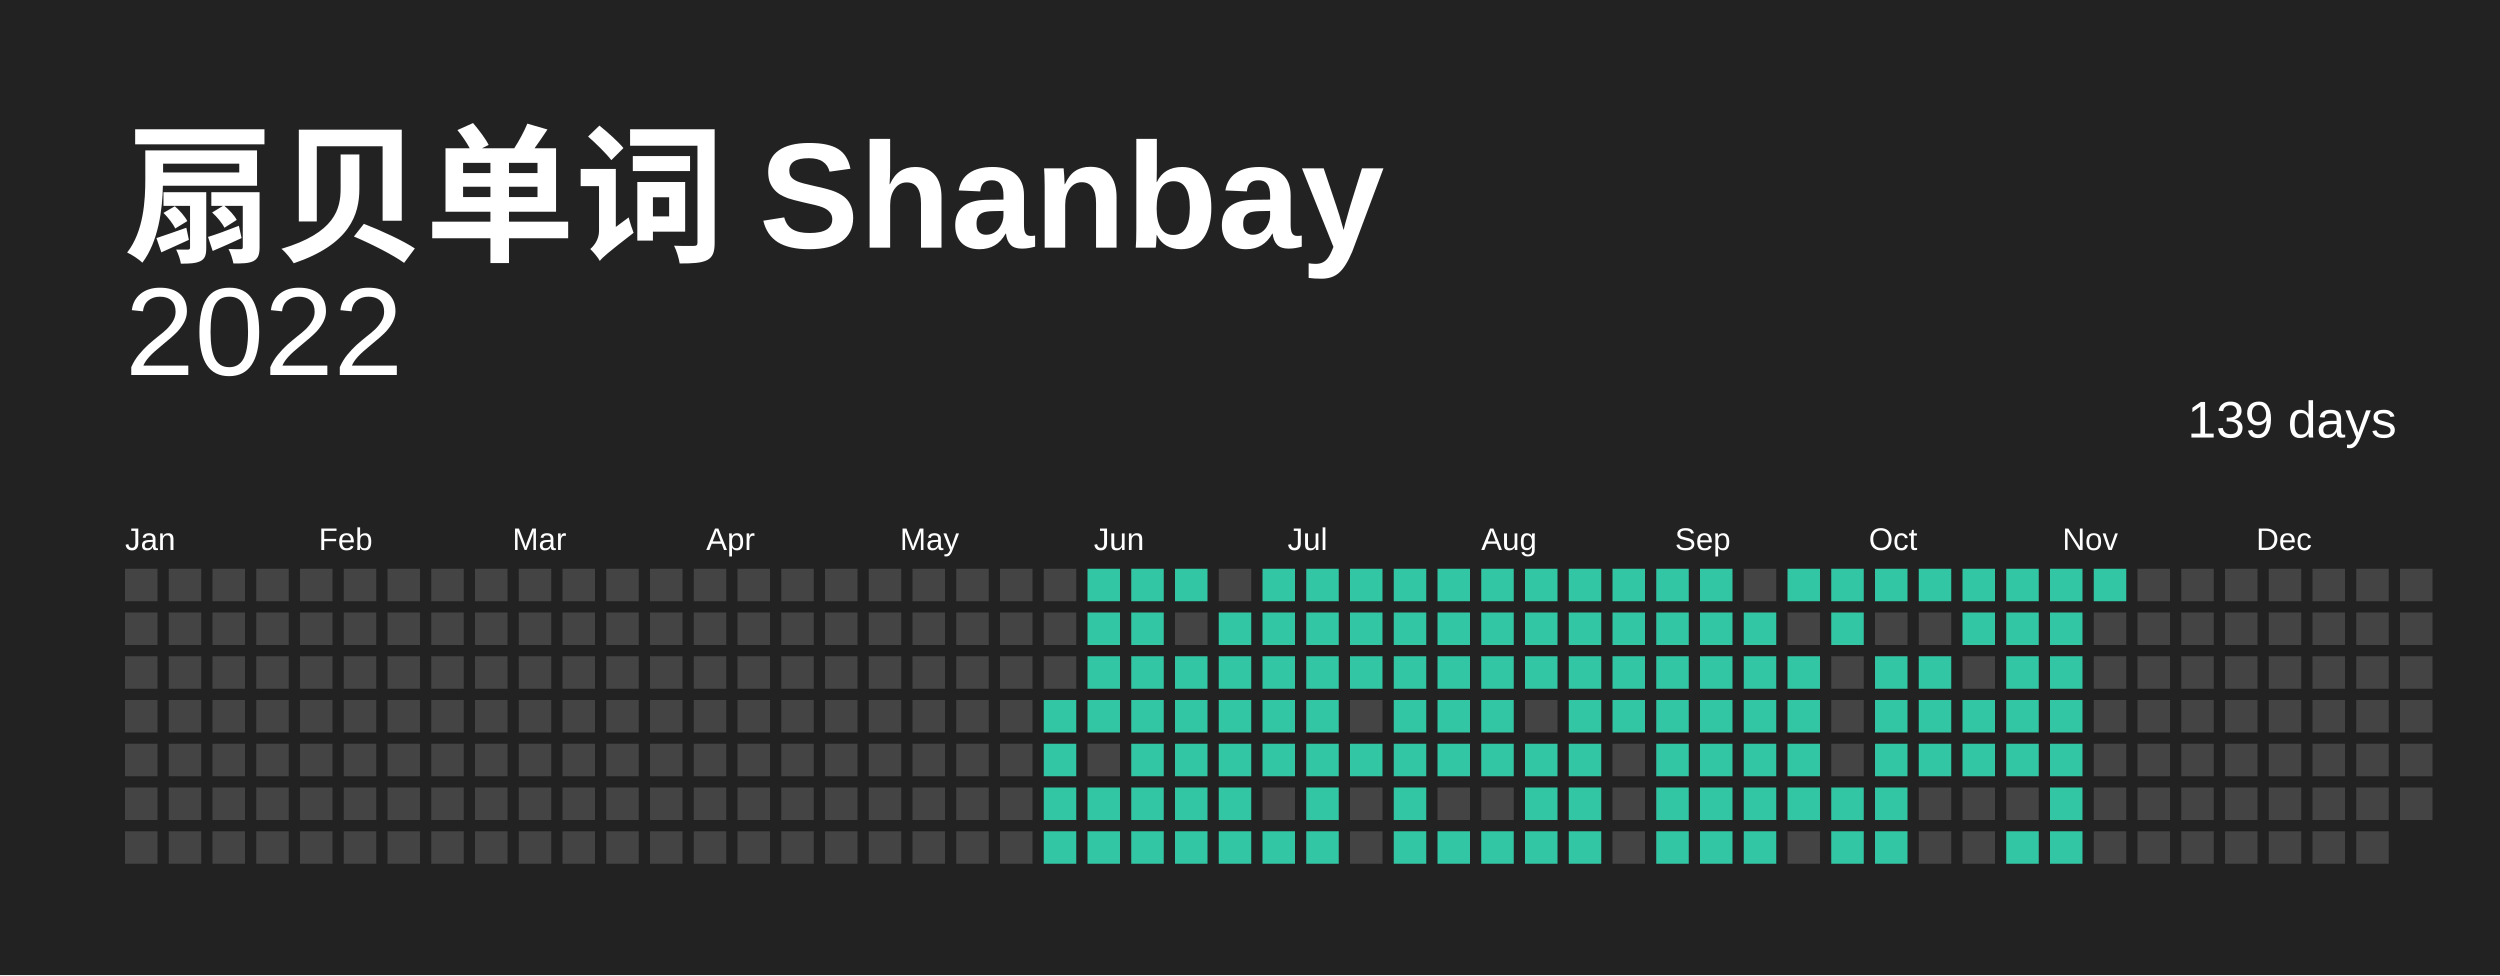
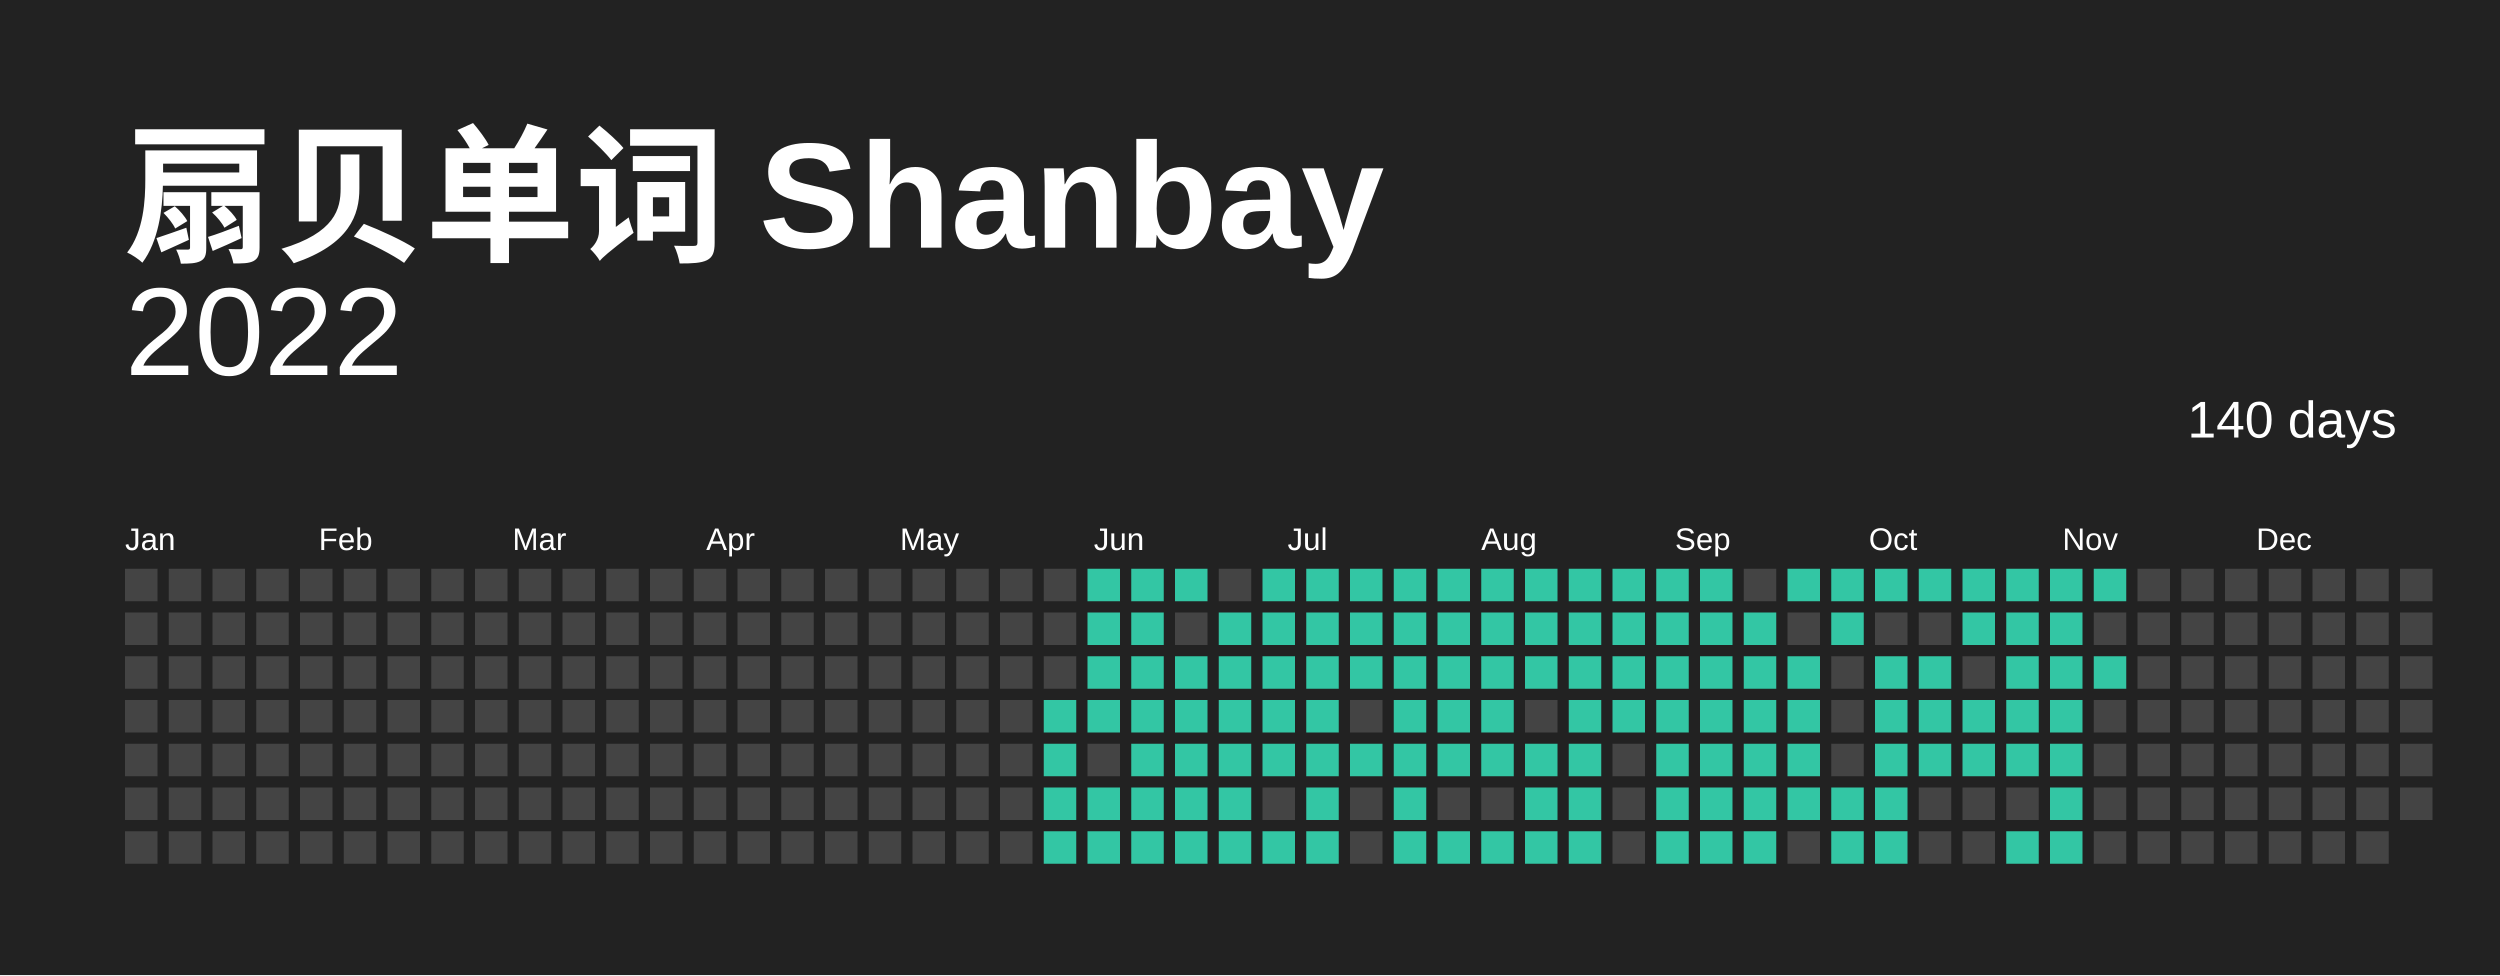
<svg xmlns="http://www.w3.org/2000/svg" baseProfile="full" height="78mm" version="1.1" viewBox="0,0,200,78" width="200mm">
  <defs />
  <rect fill="#222222" height="78" width="200" x="0" y="0" />
  <text fill="#FFFFFF" style="font-size:12px; font-family:Arial; font-weight:bold;" x="10" y="20"> 扇贝单词 Shanbay</text>
  <text alignment-baseline="hanging" fill="#FFFFFF" style="font-size:10.0px; font-family:Arial;" x="10" y="30">2022</text>
-   <text alignment-baseline="hanging" fill="#FFFFFF" style="font-size:4.125px; font-family:Arial;" x="175" y="35">139 days</text>
+   <text alignment-baseline="hanging" fill="#FFFFFF" style="font-size:4.125px; font-family:Arial;" x="175" y="35">140 days</text>
  <text fill="#FFFFFF" style="font-size:2.5px; font-family:Arial" x="10.0" y="44">Jan</text>
  <text fill="#FFFFFF" style="font-size:2.5px; font-family:Arial" x="25.5" y="44">Feb</text>
  <text fill="#FFFFFF" style="font-size:2.5px; font-family:Arial" x="41.0" y="44">Mar</text>
  <text fill="#FFFFFF" style="font-size:2.5px; font-family:Arial" x="56.5" y="44">Apr</text>
  <text fill="#FFFFFF" style="font-size:2.5px; font-family:Arial" x="72.0" y="44">May</text>
  <text fill="#FFFFFF" style="font-size:2.5px; font-family:Arial" x="87.5" y="44">Jun</text>
  <text fill="#FFFFFF" style="font-size:2.5px; font-family:Arial" x="103.0" y="44">Jul</text>
  <text fill="#FFFFFF" style="font-size:2.5px; font-family:Arial" x="118.5" y="44">Aug</text>
  <text fill="#FFFFFF" style="font-size:2.5px; font-family:Arial" x="134.0" y="44">Sep</text>
  <text fill="#FFFFFF" style="font-size:2.5px; font-family:Arial" x="149.5" y="44">Oct</text>
  <text fill="#FFFFFF" style="font-size:2.5px; font-family:Arial" x="165.0" y="44">Nov</text>
  <text fill="#FFFFFF" style="font-size:2.5px; font-family:Arial" x="180.5" y="44">Dec</text>
  <rect fill="#444444" height="2.6" width="2.6" x="10.0" y="45.5" />
  <rect fill="#444444" height="2.6" width="2.6" x="10.0" y="49.0" />
  <rect fill="#444444" height="2.6" width="2.6" x="10.0" y="52.5" />
  <rect fill="#444444" height="2.6" width="2.6" x="10.0" y="56.0" />
  <rect fill="#444444" height="2.6" width="2.6" x="10.0" y="59.5" />
  <rect fill="#444444" height="2.6" width="2.6" x="10.0" y="63.0" />
  <rect fill="#444444" height="2.6" width="2.6" x="10.0" y="66.5" />
  <rect fill="#444444" height="2.6" width="2.6" x="13.5" y="45.5" />
  <rect fill="#444444" height="2.6" width="2.6" x="13.5" y="49.0" />
  <rect fill="#444444" height="2.6" width="2.6" x="13.5" y="52.5" />
  <rect fill="#444444" height="2.6" width="2.6" x="13.5" y="56.0" />
  <rect fill="#444444" height="2.6" width="2.6" x="13.5" y="59.5" />
  <rect fill="#444444" height="2.6" width="2.6" x="13.5" y="63.0" />
  <rect fill="#444444" height="2.6" width="2.6" x="13.5" y="66.5" />
  <rect fill="#444444" height="2.6" width="2.6" x="17.0" y="45.5" />
  <rect fill="#444444" height="2.6" width="2.6" x="17.0" y="49.0" />
  <rect fill="#444444" height="2.6" width="2.6" x="17.0" y="52.5" />
  <rect fill="#444444" height="2.6" width="2.6" x="17.0" y="56.0" />
  <rect fill="#444444" height="2.6" width="2.6" x="17.0" y="59.5" />
  <rect fill="#444444" height="2.6" width="2.6" x="17.0" y="63.0" />
  <rect fill="#444444" height="2.6" width="2.6" x="17.0" y="66.5" />
  <rect fill="#444444" height="2.6" width="2.6" x="20.5" y="45.5" />
  <rect fill="#444444" height="2.6" width="2.6" x="20.5" y="49.0" />
  <rect fill="#444444" height="2.6" width="2.6" x="20.5" y="52.5" />
  <rect fill="#444444" height="2.6" width="2.6" x="20.5" y="56.0" />
  <rect fill="#444444" height="2.6" width="2.6" x="20.5" y="59.5" />
  <rect fill="#444444" height="2.6" width="2.6" x="20.5" y="63.0" />
  <rect fill="#444444" height="2.6" width="2.6" x="20.5" y="66.5" />
  <rect fill="#444444" height="2.6" width="2.6" x="24.0" y="45.5" />
  <rect fill="#444444" height="2.6" width="2.6" x="24.0" y="49.0" />
  <rect fill="#444444" height="2.6" width="2.6" x="24.0" y="52.5" />
  <rect fill="#444444" height="2.6" width="2.6" x="24.0" y="56.0" />
  <rect fill="#444444" height="2.6" width="2.6" x="24.0" y="59.5" />
  <rect fill="#444444" height="2.6" width="2.6" x="24.0" y="63.0" />
  <rect fill="#444444" height="2.6" width="2.6" x="24.0" y="66.5" />
  <rect fill="#444444" height="2.6" width="2.6" x="27.5" y="45.5" />
  <rect fill="#444444" height="2.6" width="2.6" x="27.5" y="49.0" />
  <rect fill="#444444" height="2.6" width="2.6" x="27.5" y="52.5" />
  <rect fill="#444444" height="2.6" width="2.6" x="27.5" y="56.0" />
  <rect fill="#444444" height="2.6" width="2.6" x="27.5" y="59.5" />
  <rect fill="#444444" height="2.6" width="2.6" x="27.5" y="63.0" />
  <rect fill="#444444" height="2.6" width="2.6" x="27.5" y="66.5" />
  <rect fill="#444444" height="2.6" width="2.6" x="31.0" y="45.5" />
  <rect fill="#444444" height="2.6" width="2.6" x="31.0" y="49.0" />
  <rect fill="#444444" height="2.6" width="2.6" x="31.0" y="52.5" />
  <rect fill="#444444" height="2.6" width="2.6" x="31.0" y="56.0" />
  <rect fill="#444444" height="2.6" width="2.6" x="31.0" y="59.5" />
  <rect fill="#444444" height="2.6" width="2.6" x="31.0" y="63.0" />
  <rect fill="#444444" height="2.6" width="2.6" x="31.0" y="66.5" />
  <rect fill="#444444" height="2.6" width="2.6" x="34.5" y="45.5" />
  <rect fill="#444444" height="2.6" width="2.6" x="34.5" y="49.0" />
  <rect fill="#444444" height="2.6" width="2.6" x="34.5" y="52.5" />
  <rect fill="#444444" height="2.6" width="2.6" x="34.5" y="56.0" />
  <rect fill="#444444" height="2.6" width="2.6" x="34.5" y="59.5" />
  <rect fill="#444444" height="2.6" width="2.6" x="34.5" y="63.0" />
  <rect fill="#444444" height="2.6" width="2.6" x="34.5" y="66.5" />
  <rect fill="#444444" height="2.6" width="2.6" x="38.0" y="45.5" />
  <rect fill="#444444" height="2.6" width="2.6" x="38.0" y="49.0" />
  <rect fill="#444444" height="2.6" width="2.6" x="38.0" y="52.5" />
  <rect fill="#444444" height="2.6" width="2.6" x="38.0" y="56.0" />
  <rect fill="#444444" height="2.6" width="2.6" x="38.0" y="59.5" />
  <rect fill="#444444" height="2.6" width="2.6" x="38.0" y="63.0" />
  <rect fill="#444444" height="2.6" width="2.6" x="38.0" y="66.5" />
  <rect fill="#444444" height="2.6" width="2.6" x="41.5" y="45.5" />
  <rect fill="#444444" height="2.6" width="2.6" x="41.5" y="49.0" />
  <rect fill="#444444" height="2.6" width="2.6" x="41.5" y="52.5" />
  <rect fill="#444444" height="2.6" width="2.6" x="41.5" y="56.0" />
  <rect fill="#444444" height="2.6" width="2.6" x="41.5" y="59.5" />
  <rect fill="#444444" height="2.6" width="2.6" x="41.5" y="63.0" />
  <rect fill="#444444" height="2.6" width="2.6" x="41.5" y="66.5" />
  <rect fill="#444444" height="2.6" width="2.6" x="45.0" y="45.5" />
  <rect fill="#444444" height="2.6" width="2.6" x="45.0" y="49.0" />
  <rect fill="#444444" height="2.6" width="2.6" x="45.0" y="52.5" />
  <rect fill="#444444" height="2.6" width="2.6" x="45.0" y="56.0" />
  <rect fill="#444444" height="2.6" width="2.6" x="45.0" y="59.5" />
  <rect fill="#444444" height="2.6" width="2.6" x="45.0" y="63.0" />
  <rect fill="#444444" height="2.6" width="2.6" x="45.0" y="66.5" />
  <rect fill="#444444" height="2.6" width="2.6" x="48.5" y="45.5" />
  <rect fill="#444444" height="2.6" width="2.6" x="48.5" y="49.0" />
  <rect fill="#444444" height="2.6" width="2.6" x="48.5" y="52.5" />
  <rect fill="#444444" height="2.6" width="2.6" x="48.5" y="56.0" />
  <rect fill="#444444" height="2.6" width="2.6" x="48.5" y="59.5" />
  <rect fill="#444444" height="2.6" width="2.6" x="48.5" y="63.0" />
  <rect fill="#444444" height="2.6" width="2.6" x="48.5" y="66.5" />
  <rect fill="#444444" height="2.6" width="2.6" x="52.0" y="45.5" />
  <rect fill="#444444" height="2.6" width="2.6" x="52.0" y="49.0" />
  <rect fill="#444444" height="2.6" width="2.6" x="52.0" y="52.5" />
  <rect fill="#444444" height="2.6" width="2.6" x="52.0" y="56.0" />
  <rect fill="#444444" height="2.6" width="2.6" x="52.0" y="59.5" />
  <rect fill="#444444" height="2.6" width="2.6" x="52.0" y="63.0" />
  <rect fill="#444444" height="2.6" width="2.6" x="52.0" y="66.5" />
  <rect fill="#444444" height="2.6" width="2.6" x="55.5" y="45.5" />
  <rect fill="#444444" height="2.6" width="2.6" x="55.5" y="49.0" />
  <rect fill="#444444" height="2.6" width="2.6" x="55.5" y="52.5" />
  <rect fill="#444444" height="2.6" width="2.6" x="55.5" y="56.0" />
  <rect fill="#444444" height="2.6" width="2.6" x="55.5" y="59.5" />
  <rect fill="#444444" height="2.6" width="2.6" x="55.5" y="63.0" />
  <rect fill="#444444" height="2.6" width="2.6" x="55.5" y="66.5" />
  <rect fill="#444444" height="2.6" width="2.6" x="59.0" y="45.5" />
  <rect fill="#444444" height="2.6" width="2.6" x="59.0" y="49.0" />
  <rect fill="#444444" height="2.6" width="2.6" x="59.0" y="52.5" />
  <rect fill="#444444" height="2.6" width="2.6" x="59.0" y="56.0" />
  <rect fill="#444444" height="2.6" width="2.6" x="59.0" y="59.5" />
  <rect fill="#444444" height="2.6" width="2.6" x="59.0" y="63.0" />
  <rect fill="#444444" height="2.6" width="2.6" x="59.0" y="66.5" />
  <rect fill="#444444" height="2.6" width="2.6" x="62.5" y="45.5" />
  <rect fill="#444444" height="2.6" width="2.6" x="62.5" y="49.0" />
  <rect fill="#444444" height="2.6" width="2.6" x="62.5" y="52.5" />
  <rect fill="#444444" height="2.6" width="2.6" x="62.5" y="56.0" />
  <rect fill="#444444" height="2.6" width="2.6" x="62.5" y="59.5" />
  <rect fill="#444444" height="2.6" width="2.6" x="62.5" y="63.0" />
  <rect fill="#444444" height="2.6" width="2.6" x="62.5" y="66.5" />
  <rect fill="#444444" height="2.6" width="2.6" x="66.0" y="45.5" />
  <rect fill="#444444" height="2.6" width="2.6" x="66.0" y="49.0" />
  <rect fill="#444444" height="2.6" width="2.6" x="66.0" y="52.5" />
  <rect fill="#444444" height="2.6" width="2.6" x="66.0" y="56.0" />
  <rect fill="#444444" height="2.6" width="2.6" x="66.0" y="59.5" />
  <rect fill="#444444" height="2.6" width="2.6" x="66.0" y="63.0" />
  <rect fill="#444444" height="2.6" width="2.6" x="66.0" y="66.5" />
  <rect fill="#444444" height="2.6" width="2.6" x="69.5" y="45.5" />
  <rect fill="#444444" height="2.6" width="2.6" x="69.5" y="49.0" />
  <rect fill="#444444" height="2.6" width="2.6" x="69.5" y="52.5" />
  <rect fill="#444444" height="2.6" width="2.6" x="69.5" y="56.0" />
  <rect fill="#444444" height="2.6" width="2.6" x="69.5" y="59.5" />
  <rect fill="#444444" height="2.6" width="2.6" x="69.5" y="63.0" />
  <rect fill="#444444" height="2.6" width="2.6" x="69.5" y="66.5" />
  <rect fill="#444444" height="2.6" width="2.6" x="73.0" y="45.5" />
  <rect fill="#444444" height="2.6" width="2.6" x="73.0" y="49.0" />
  <rect fill="#444444" height="2.6" width="2.6" x="73.0" y="52.5" />
  <rect fill="#444444" height="2.6" width="2.6" x="73.0" y="56.0" />
  <rect fill="#444444" height="2.6" width="2.6" x="73.0" y="59.5" />
  <rect fill="#444444" height="2.6" width="2.6" x="73.0" y="63.0" />
  <rect fill="#444444" height="2.6" width="2.6" x="73.0" y="66.5" />
  <rect fill="#444444" height="2.6" width="2.6" x="76.5" y="45.5" />
  <rect fill="#444444" height="2.6" width="2.6" x="76.5" y="49.0" />
  <rect fill="#444444" height="2.6" width="2.6" x="76.5" y="52.5" />
  <rect fill="#444444" height="2.6" width="2.6" x="76.5" y="56.0" />
  <rect fill="#444444" height="2.6" width="2.6" x="76.5" y="59.5" />
  <rect fill="#444444" height="2.6" width="2.6" x="76.5" y="63.0" />
  <rect fill="#444444" height="2.6" width="2.6" x="76.5" y="66.5" />
  <rect fill="#444444" height="2.6" width="2.6" x="80.0" y="45.5" />
  <rect fill="#444444" height="2.6" width="2.6" x="80.0" y="49.0" />
  <rect fill="#444444" height="2.6" width="2.6" x="80.0" y="52.5" />
  <rect fill="#444444" height="2.6" width="2.6" x="80.0" y="56.0" />
  <rect fill="#444444" height="2.6" width="2.6" x="80.0" y="59.5" />
  <rect fill="#444444" height="2.6" width="2.6" x="80.0" y="63.0" />
  <rect fill="#444444" height="2.6" width="2.6" x="80.0" y="66.5" />
  <rect fill="#444444" height="2.6" width="2.6" x="83.5" y="45.5" />
  <rect fill="#444444" height="2.6" width="2.6" x="83.5" y="49.0" />
  <rect fill="#444444" height="2.6" width="2.6" x="83.5" y="52.5" />
  <rect fill="#33C6A4" height="2.6" width="2.6" x="83.5" y="56.0" />
  <rect fill="#33C6A4" height="2.6" width="2.6" x="83.5" y="59.5" />
  <rect fill="#33C6A4" height="2.6" width="2.6" x="83.5" y="63.0" />
  <rect fill="#33C6A4" height="2.6" width="2.6" x="83.5" y="66.5" />
  <rect fill="#33C6A4" height="2.6" width="2.6" x="87.0" y="45.5" />
  <rect fill="#33C6A4" height="2.6" width="2.6" x="87.0" y="49.0" />
  <rect fill="#33C6A4" height="2.6" width="2.6" x="87.0" y="52.5" />
  <rect fill="#33C6A4" height="2.6" width="2.6" x="87.0" y="56.0" />
  <rect fill="#444444" height="2.6" width="2.6" x="87.0" y="59.5" />
  <rect fill="#33C6A4" height="2.6" width="2.6" x="87.0" y="63.0" />
  <rect fill="#33C6A4" height="2.6" width="2.6" x="87.0" y="66.5" />
  <rect fill="#33C6A4" height="2.6" width="2.6" x="90.5" y="45.5" />
  <rect fill="#33C6A4" height="2.6" width="2.6" x="90.5" y="49.0" />
  <rect fill="#33C6A4" height="2.6" width="2.6" x="90.5" y="52.5" />
  <rect fill="#33C6A4" height="2.6" width="2.6" x="90.5" y="56.0" />
  <rect fill="#33C6A4" height="2.6" width="2.6" x="90.5" y="59.5" />
  <rect fill="#33C6A4" height="2.6" width="2.6" x="90.5" y="63.0" />
  <rect fill="#33C6A4" height="2.6" width="2.6" x="90.5" y="66.5" />
  <rect fill="#33C6A4" height="2.6" width="2.6" x="94.0" y="45.5" />
  <rect fill="#444444" height="2.6" width="2.6" x="94.0" y="49.0" />
  <rect fill="#33C6A4" height="2.6" width="2.6" x="94.0" y="52.5" />
  <rect fill="#33C6A4" height="2.6" width="2.6" x="94.0" y="56.0" />
  <rect fill="#33C6A4" height="2.6" width="2.6" x="94.0" y="59.5" />
  <rect fill="#33C6A4" height="2.6" width="2.6" x="94.0" y="63.0" />
  <rect fill="#33C6A4" height="2.6" width="2.6" x="94.0" y="66.5" />
  <rect fill="#444444" height="2.6" width="2.6" x="97.5" y="45.5" />
  <rect fill="#33C6A4" height="2.6" width="2.6" x="97.5" y="49.0" />
  <rect fill="#33C6A4" height="2.6" width="2.6" x="97.5" y="52.5" />
  <rect fill="#33C6A4" height="2.6" width="2.6" x="97.5" y="56.0" />
  <rect fill="#33C6A4" height="2.6" width="2.6" x="97.5" y="59.5" />
  <rect fill="#33C6A4" height="2.6" width="2.6" x="97.5" y="63.0" />
  <rect fill="#33C6A4" height="2.6" width="2.6" x="97.5" y="66.5" />
  <rect fill="#33C6A4" height="2.6" width="2.6" x="101.0" y="45.5" />
  <rect fill="#33C6A4" height="2.6" width="2.6" x="101.0" y="49.0" />
  <rect fill="#33C6A4" height="2.6" width="2.6" x="101.0" y="52.5" />
  <rect fill="#33C6A4" height="2.6" width="2.6" x="101.0" y="56.0" />
  <rect fill="#33C6A4" height="2.6" width="2.6" x="101.0" y="59.5" />
  <rect fill="#444444" height="2.6" width="2.6" x="101.0" y="63.0" />
  <rect fill="#33C6A4" height="2.6" width="2.6" x="101.0" y="66.5" />
  <rect fill="#33C6A4" height="2.6" width="2.6" x="104.5" y="45.5" />
  <rect fill="#33C6A4" height="2.6" width="2.6" x="104.5" y="49.0" />
  <rect fill="#33C6A4" height="2.6" width="2.6" x="104.5" y="52.5" />
  <rect fill="#33C6A4" height="2.6" width="2.6" x="104.5" y="56.0" />
  <rect fill="#33C6A4" height="2.6" width="2.6" x="104.5" y="59.5" />
  <rect fill="#33C6A4" height="2.6" width="2.6" x="104.5" y="63.0" />
  <rect fill="#33C6A4" height="2.6" width="2.6" x="104.5" y="66.5" />
  <rect fill="#33C6A4" height="2.6" width="2.6" x="108.0" y="45.5" />
  <rect fill="#33C6A4" height="2.6" width="2.6" x="108.0" y="49.0" />
  <rect fill="#33C6A4" height="2.6" width="2.6" x="108.0" y="52.5" />
  <rect fill="#444444" height="2.6" width="2.6" x="108.0" y="56.0" />
  <rect fill="#33C6A4" height="2.6" width="2.6" x="108.0" y="59.5" />
  <rect fill="#444444" height="2.6" width="2.6" x="108.0" y="63.0" />
  <rect fill="#444444" height="2.6" width="2.6" x="108.0" y="66.5" />
  <rect fill="#33C6A4" height="2.6" width="2.6" x="111.5" y="45.5" />
  <rect fill="#33C6A4" height="2.6" width="2.6" x="111.5" y="49.0" />
  <rect fill="#33C6A4" height="2.6" width="2.6" x="111.5" y="52.5" />
  <rect fill="#33C6A4" height="2.6" width="2.6" x="111.5" y="56.0" />
  <rect fill="#33C6A4" height="2.6" width="2.6" x="111.5" y="59.5" />
  <rect fill="#33C6A4" height="2.6" width="2.6" x="111.5" y="63.0" />
  <rect fill="#33C6A4" height="2.6" width="2.6" x="111.5" y="66.5" />
  <rect fill="#33C6A4" height="2.6" width="2.6" x="115.0" y="45.5" />
  <rect fill="#33C6A4" height="2.6" width="2.6" x="115.0" y="49.0" />
  <rect fill="#33C6A4" height="2.6" width="2.6" x="115.0" y="52.5" />
  <rect fill="#33C6A4" height="2.6" width="2.6" x="115.0" y="56.0" />
  <rect fill="#33C6A4" height="2.6" width="2.6" x="115.0" y="59.5" />
  <rect fill="#444444" height="2.6" width="2.6" x="115.0" y="63.0" />
  <rect fill="#33C6A4" height="2.6" width="2.6" x="115.0" y="66.5" />
  <rect fill="#33C6A4" height="2.6" width="2.6" x="118.5" y="45.5" />
  <rect fill="#33C6A4" height="2.6" width="2.6" x="118.5" y="49.0" />
  <rect fill="#33C6A4" height="2.6" width="2.6" x="118.5" y="52.5" />
  <rect fill="#33C6A4" height="2.6" width="2.6" x="118.5" y="56.0" />
  <rect fill="#33C6A4" height="2.6" width="2.6" x="118.5" y="59.5" />
  <rect fill="#444444" height="2.6" width="2.6" x="118.5" y="63.0" />
  <rect fill="#33C6A4" height="2.6" width="2.6" x="118.5" y="66.5" />
  <rect fill="#33C6A4" height="2.6" width="2.6" x="122.0" y="45.5" />
  <rect fill="#33C6A4" height="2.6" width="2.6" x="122.0" y="49.0" />
  <rect fill="#33C6A4" height="2.6" width="2.6" x="122.0" y="52.5" />
  <rect fill="#444444" height="2.6" width="2.6" x="122.0" y="56.0" />
  <rect fill="#33C6A4" height="2.6" width="2.6" x="122.0" y="59.5" />
  <rect fill="#33C6A4" height="2.6" width="2.6" x="122.0" y="63.0" />
  <rect fill="#33C6A4" height="2.6" width="2.6" x="122.0" y="66.5" />
  <rect fill="#33C6A4" height="2.6" width="2.6" x="125.5" y="45.5" />
  <rect fill="#33C6A4" height="2.6" width="2.6" x="125.5" y="49.0" />
  <rect fill="#33C6A4" height="2.6" width="2.6" x="125.5" y="52.5" />
  <rect fill="#33C6A4" height="2.6" width="2.6" x="125.5" y="56.0" />
  <rect fill="#33C6A4" height="2.6" width="2.6" x="125.5" y="59.5" />
  <rect fill="#33C6A4" height="2.6" width="2.6" x="125.5" y="63.0" />
  <rect fill="#33C6A4" height="2.6" width="2.6" x="125.5" y="66.5" />
  <rect fill="#33C6A4" height="2.6" width="2.6" x="129.0" y="45.5" />
  <rect fill="#33C6A4" height="2.6" width="2.6" x="129.0" y="49.0" />
  <rect fill="#33C6A4" height="2.6" width="2.6" x="129.0" y="52.5" />
  <rect fill="#33C6A4" height="2.6" width="2.6" x="129.0" y="56.0" />
  <rect fill="#444444" height="2.6" width="2.6" x="129.0" y="59.5" />
  <rect fill="#444444" height="2.6" width="2.6" x="129.0" y="63.0" />
  <rect fill="#444444" height="2.6" width="2.6" x="129.0" y="66.5" />
  <rect fill="#33C6A4" height="2.6" width="2.6" x="132.5" y="45.5" />
  <rect fill="#33C6A4" height="2.6" width="2.6" x="132.5" y="49.0" />
  <rect fill="#33C6A4" height="2.6" width="2.6" x="132.5" y="52.5" />
  <rect fill="#33C6A4" height="2.6" width="2.6" x="132.5" y="56.0" />
  <rect fill="#33C6A4" height="2.6" width="2.6" x="132.5" y="59.5" />
  <rect fill="#33C6A4" height="2.6" width="2.6" x="132.5" y="63.0" />
  <rect fill="#33C6A4" height="2.6" width="2.6" x="132.5" y="66.5" />
  <rect fill="#33C6A4" height="2.6" width="2.6" x="136.0" y="45.5" />
  <rect fill="#33C6A4" height="2.6" width="2.6" x="136.0" y="49.0" />
  <rect fill="#33C6A4" height="2.6" width="2.6" x="136.0" y="52.5" />
  <rect fill="#33C6A4" height="2.6" width="2.6" x="136.0" y="56.0" />
  <rect fill="#33C6A4" height="2.6" width="2.6" x="136.0" y="59.5" />
  <rect fill="#33C6A4" height="2.6" width="2.6" x="136.0" y="63.0" />
  <rect fill="#33C6A4" height="2.6" width="2.6" x="136.0" y="66.5" />
  <rect fill="#444444" height="2.6" width="2.6" x="139.5" y="45.5" />
  <rect fill="#33C6A4" height="2.6" width="2.6" x="139.5" y="49.0" />
  <rect fill="#33C6A4" height="2.6" width="2.6" x="139.5" y="52.5" />
  <rect fill="#33C6A4" height="2.6" width="2.6" x="139.5" y="56.0" />
  <rect fill="#33C6A4" height="2.6" width="2.6" x="139.5" y="59.5" />
  <rect fill="#33C6A4" height="2.6" width="2.6" x="139.5" y="63.0" />
  <rect fill="#33C6A4" height="2.6" width="2.6" x="139.5" y="66.5" />
  <rect fill="#33C6A4" height="2.6" width="2.6" x="143.0" y="45.5" />
  <rect fill="#444444" height="2.6" width="2.6" x="143.0" y="49.0" />
  <rect fill="#33C6A4" height="2.6" width="2.6" x="143.0" y="52.5" />
  <rect fill="#33C6A4" height="2.6" width="2.6" x="143.0" y="56.0" />
  <rect fill="#33C6A4" height="2.6" width="2.6" x="143.0" y="59.5" />
  <rect fill="#33C6A4" height="2.6" width="2.6" x="143.0" y="63.0" />
  <rect fill="#444444" height="2.6" width="2.6" x="143.0" y="66.5" />
  <rect fill="#33C6A4" height="2.6" width="2.6" x="146.5" y="45.5" />
  <rect fill="#33C6A4" height="2.6" width="2.6" x="146.5" y="49.0" />
  <rect fill="#444444" height="2.6" width="2.6" x="146.5" y="52.5" />
  <rect fill="#444444" height="2.6" width="2.6" x="146.5" y="56.0" />
  <rect fill="#444444" height="2.6" width="2.6" x="146.5" y="59.5" />
  <rect fill="#33C6A4" height="2.6" width="2.6" x="146.5" y="63.0" />
  <rect fill="#33C6A4" height="2.6" width="2.6" x="146.5" y="66.5" />
  <rect fill="#33C6A4" height="2.6" width="2.6" x="150.0" y="45.5" />
  <rect fill="#444444" height="2.6" width="2.6" x="150.0" y="49.0" />
  <rect fill="#33C6A4" height="2.6" width="2.6" x="150.0" y="52.5" />
  <rect fill="#33C6A4" height="2.6" width="2.6" x="150.0" y="56.0" />
  <rect fill="#33C6A4" height="2.6" width="2.6" x="150.0" y="59.5" />
  <rect fill="#33C6A4" height="2.6" width="2.6" x="150.0" y="63.0" />
  <rect fill="#33C6A4" height="2.6" width="2.6" x="150.0" y="66.5" />
  <rect fill="#33C6A4" height="2.6" width="2.6" x="153.5" y="45.5" />
  <rect fill="#444444" height="2.6" width="2.6" x="153.5" y="49.0" />
  <rect fill="#33C6A4" height="2.6" width="2.6" x="153.5" y="52.5" />
  <rect fill="#33C6A4" height="2.6" width="2.6" x="153.5" y="56.0" />
  <rect fill="#33C6A4" height="2.6" width="2.6" x="153.5" y="59.5" />
  <rect fill="#444444" height="2.6" width="2.6" x="153.5" y="63.0" />
  <rect fill="#444444" height="2.6" width="2.6" x="153.5" y="66.5" />
  <rect fill="#33C6A4" height="2.6" width="2.6" x="157.0" y="45.5" />
  <rect fill="#33C6A4" height="2.6" width="2.6" x="157.0" y="49.0" />
  <rect fill="#444444" height="2.6" width="2.6" x="157.0" y="52.5" />
  <rect fill="#33C6A4" height="2.6" width="2.6" x="157.0" y="56.0" />
  <rect fill="#33C6A4" height="2.6" width="2.6" x="157.0" y="59.5" />
  <rect fill="#444444" height="2.6" width="2.6" x="157.0" y="63.0" />
  <rect fill="#444444" height="2.6" width="2.6" x="157.0" y="66.5" />
  <rect fill="#33C6A4" height="2.6" width="2.6" x="160.5" y="45.5" />
  <rect fill="#33C6A4" height="2.6" width="2.6" x="160.5" y="49.0" />
  <rect fill="#33C6A4" height="2.6" width="2.6" x="160.5" y="52.5" />
  <rect fill="#33C6A4" height="2.6" width="2.6" x="160.5" y="56.0" />
  <rect fill="#33C6A4" height="2.6" width="2.6" x="160.5" y="59.5" />
  <rect fill="#444444" height="2.6" width="2.6" x="160.5" y="63.0" />
  <rect fill="#33C6A4" height="2.6" width="2.6" x="160.5" y="66.5" />
  <rect fill="#33C6A4" height="2.6" width="2.6" x="164.0" y="45.5" />
  <rect fill="#33C6A4" height="2.6" width="2.6" x="164.0" y="49.0" />
  <rect fill="#33C6A4" height="2.6" width="2.6" x="164.0" y="52.5" />
  <rect fill="#33C6A4" height="2.6" width="2.6" x="164.0" y="56.0" />
  <rect fill="#33C6A4" height="2.6" width="2.6" x="164.0" y="59.5" />
  <rect fill="#33C6A4" height="2.6" width="2.6" x="164.0" y="63.0" />
  <rect fill="#33C6A4" height="2.6" width="2.6" x="164.0" y="66.5" />
  <rect fill="#33C6A4" height="2.6" width="2.6" x="167.5" y="45.5" />
  <rect fill="#444444" height="2.6" width="2.6" x="167.5" y="49.0" />
-   <rect fill="#444444" height="2.6" width="2.6" x="167.5" y="52.5" />
+   <rect fill="#33C6A4" height="2.6" width="2.6" x="167.5" y="52.5" />
  <rect fill="#444444" height="2.6" width="2.6" x="167.5" y="56.0" />
  <rect fill="#444444" height="2.6" width="2.6" x="167.5" y="59.5" />
  <rect fill="#444444" height="2.6" width="2.6" x="167.5" y="63.0" />
  <rect fill="#444444" height="2.6" width="2.6" x="167.5" y="66.5" />
  <rect fill="#444444" height="2.6" width="2.6" x="171.0" y="45.5" />
  <rect fill="#444444" height="2.6" width="2.6" x="171.0" y="49.0" />
  <rect fill="#444444" height="2.6" width="2.6" x="171.0" y="52.5" />
  <rect fill="#444444" height="2.6" width="2.6" x="171.0" y="56.0" />
  <rect fill="#444444" height="2.6" width="2.6" x="171.0" y="59.5" />
  <rect fill="#444444" height="2.6" width="2.6" x="171.0" y="63.0" />
  <rect fill="#444444" height="2.6" width="2.6" x="171.0" y="66.5" />
  <rect fill="#444444" height="2.6" width="2.6" x="174.5" y="45.5" />
  <rect fill="#444444" height="2.6" width="2.6" x="174.5" y="49.0" />
  <rect fill="#444444" height="2.6" width="2.6" x="174.5" y="52.5" />
  <rect fill="#444444" height="2.6" width="2.6" x="174.5" y="56.0" />
  <rect fill="#444444" height="2.6" width="2.6" x="174.5" y="59.5" />
  <rect fill="#444444" height="2.6" width="2.6" x="174.5" y="63.0" />
  <rect fill="#444444" height="2.6" width="2.6" x="174.5" y="66.5" />
  <rect fill="#444444" height="2.6" width="2.6" x="178.0" y="45.5" />
  <rect fill="#444444" height="2.6" width="2.6" x="178.0" y="49.0" />
  <rect fill="#444444" height="2.6" width="2.6" x="178.0" y="52.5" />
  <rect fill="#444444" height="2.6" width="2.6" x="178.0" y="56.0" />
  <rect fill="#444444" height="2.6" width="2.6" x="178.0" y="59.5" />
  <rect fill="#444444" height="2.6" width="2.6" x="178.0" y="63.0" />
  <rect fill="#444444" height="2.6" width="2.6" x="178.0" y="66.5" />
  <rect fill="#444444" height="2.6" width="2.6" x="181.5" y="45.5" />
  <rect fill="#444444" height="2.6" width="2.6" x="181.5" y="49.0" />
  <rect fill="#444444" height="2.6" width="2.6" x="181.5" y="52.5" />
  <rect fill="#444444" height="2.6" width="2.6" x="181.5" y="56.0" />
  <rect fill="#444444" height="2.6" width="2.6" x="181.5" y="59.5" />
  <rect fill="#444444" height="2.6" width="2.6" x="181.5" y="63.0" />
  <rect fill="#444444" height="2.6" width="2.6" x="181.5" y="66.5" />
  <rect fill="#444444" height="2.6" width="2.6" x="185.0" y="45.5" />
  <rect fill="#444444" height="2.6" width="2.6" x="185.0" y="49.0" />
  <rect fill="#444444" height="2.6" width="2.6" x="185.0" y="52.5" />
  <rect fill="#444444" height="2.6" width="2.6" x="185.0" y="56.0" />
  <rect fill="#444444" height="2.6" width="2.6" x="185.0" y="59.5" />
  <rect fill="#444444" height="2.6" width="2.6" x="185.0" y="63.0" />
  <rect fill="#444444" height="2.6" width="2.6" x="185.0" y="66.5" />
  <rect fill="#444444" height="2.6" width="2.6" x="188.5" y="45.5" />
  <rect fill="#444444" height="2.6" width="2.6" x="188.5" y="49.0" />
  <rect fill="#444444" height="2.6" width="2.6" x="188.5" y="52.5" />
  <rect fill="#444444" height="2.6" width="2.6" x="188.5" y="56.0" />
  <rect fill="#444444" height="2.6" width="2.6" x="188.5" y="59.5" />
  <rect fill="#444444" height="2.6" width="2.6" x="188.5" y="63.0" />
  <rect fill="#444444" height="2.6" width="2.6" x="188.5" y="66.5" />
  <rect fill="#444444" height="2.6" width="2.6" x="192.0" y="45.5" />
  <rect fill="#444444" height="2.6" width="2.6" x="192.0" y="49.0" />
  <rect fill="#444444" height="2.6" width="2.6" x="192.0" y="52.5" />
  <rect fill="#444444" height="2.6" width="2.6" x="192.0" y="56.0" />
  <rect fill="#444444" height="2.6" width="2.6" x="192.0" y="59.5" />
  <rect fill="#444444" height="2.6" width="2.6" x="192.0" y="63.0" />
</svg>
